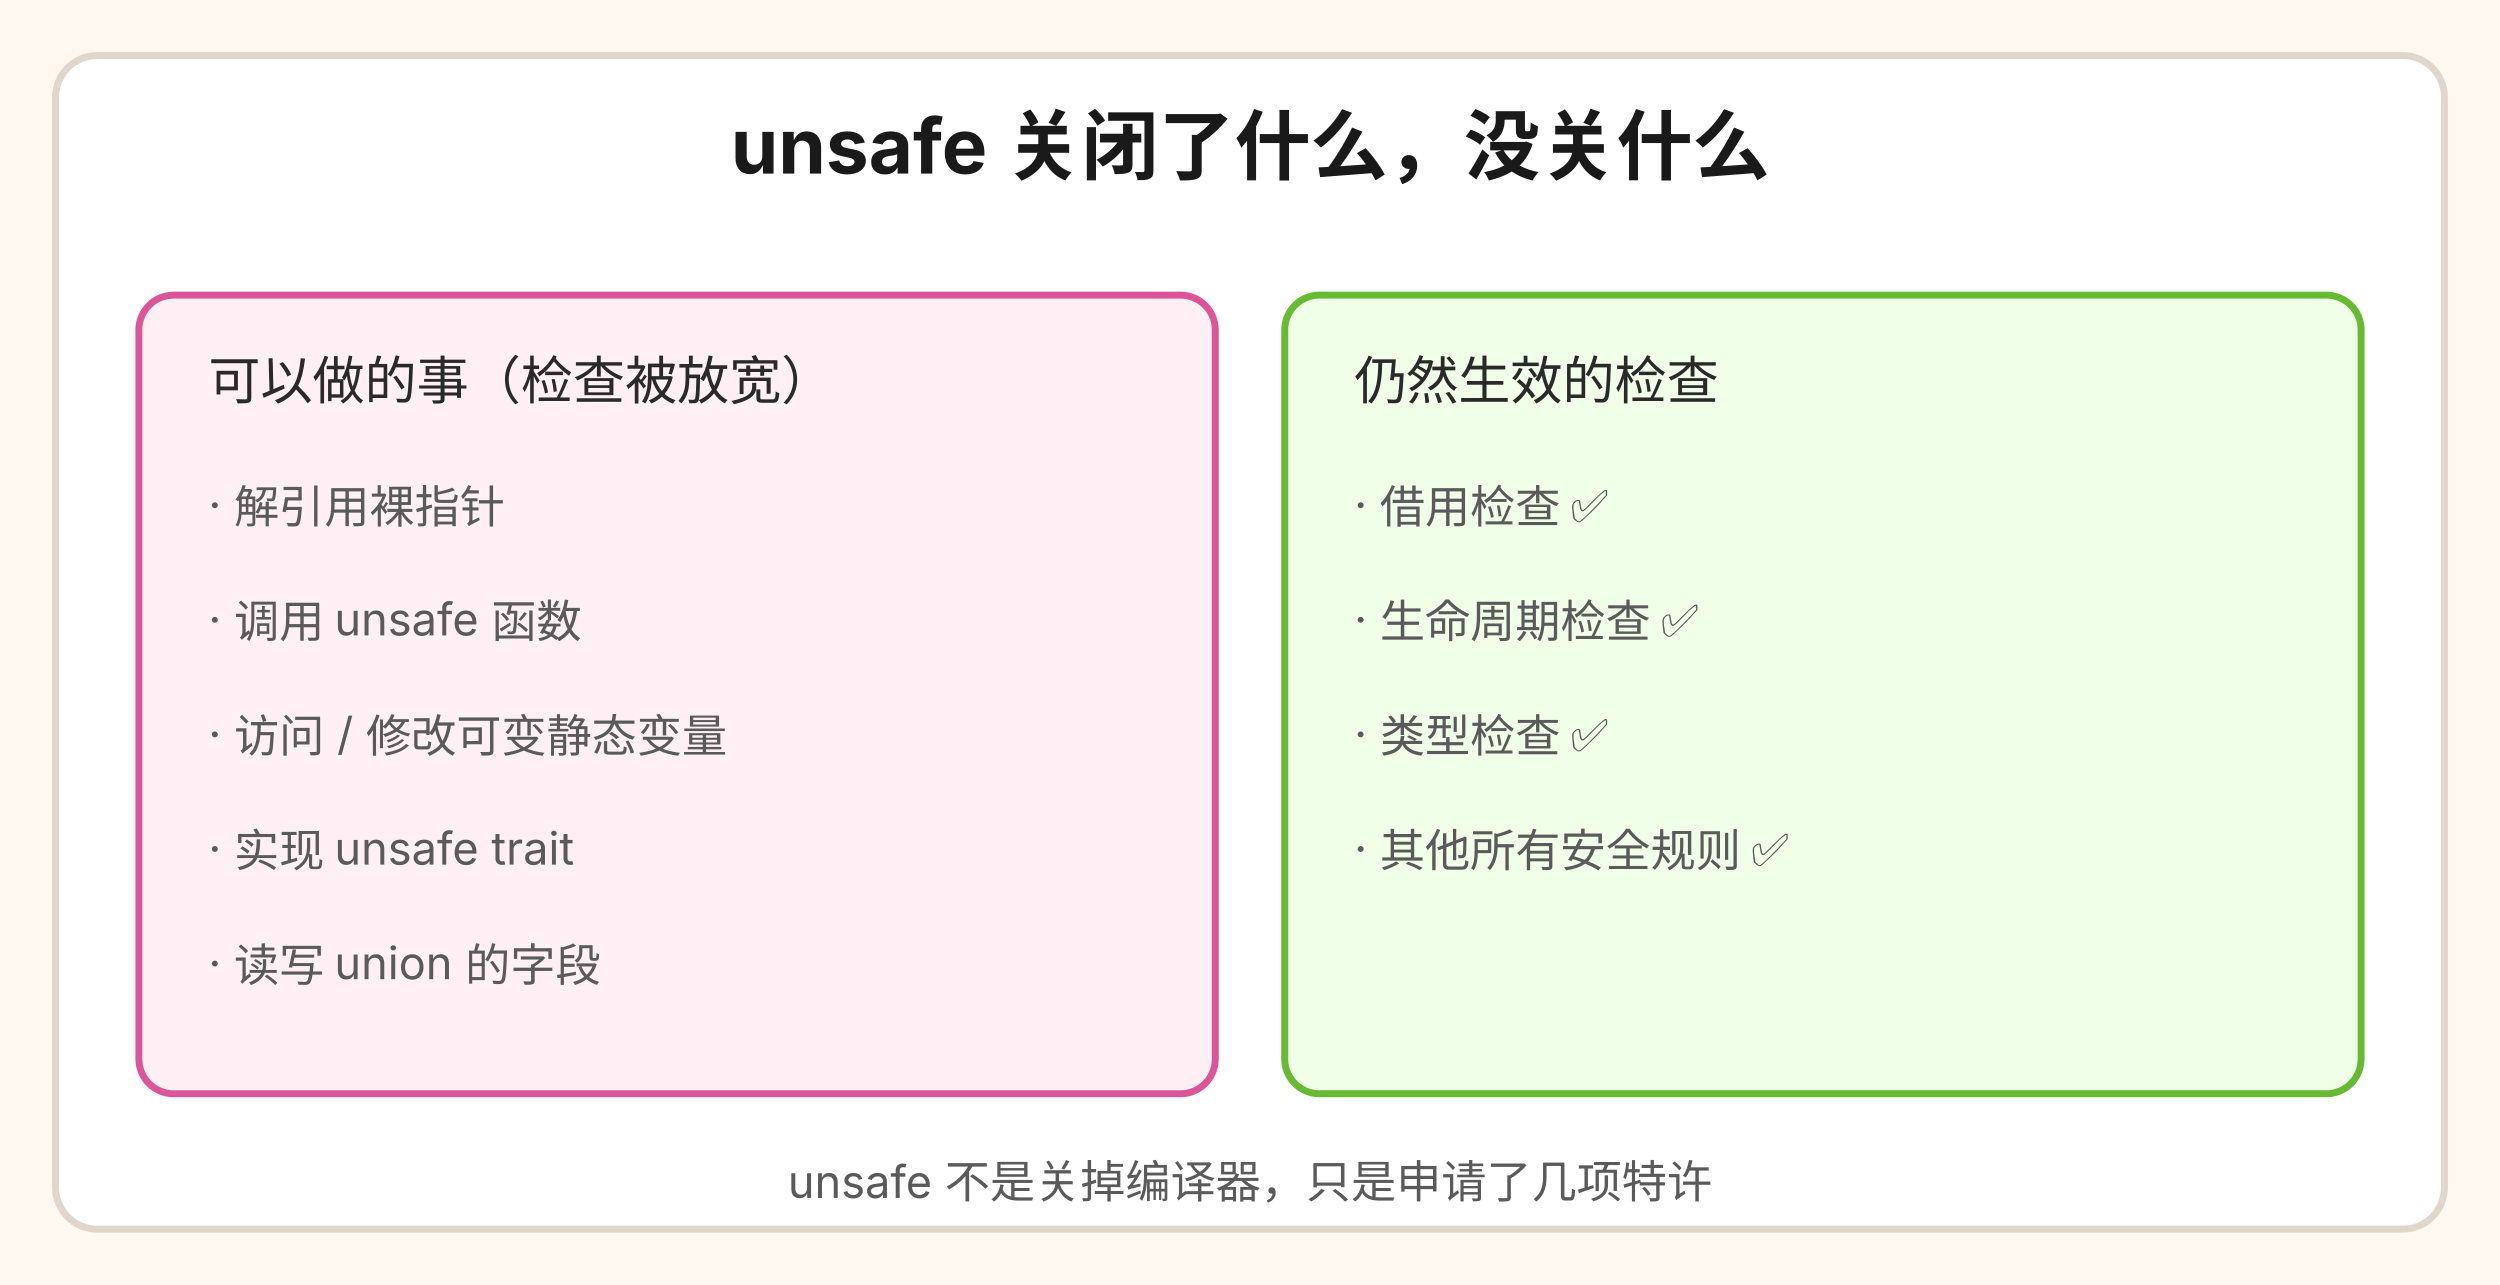
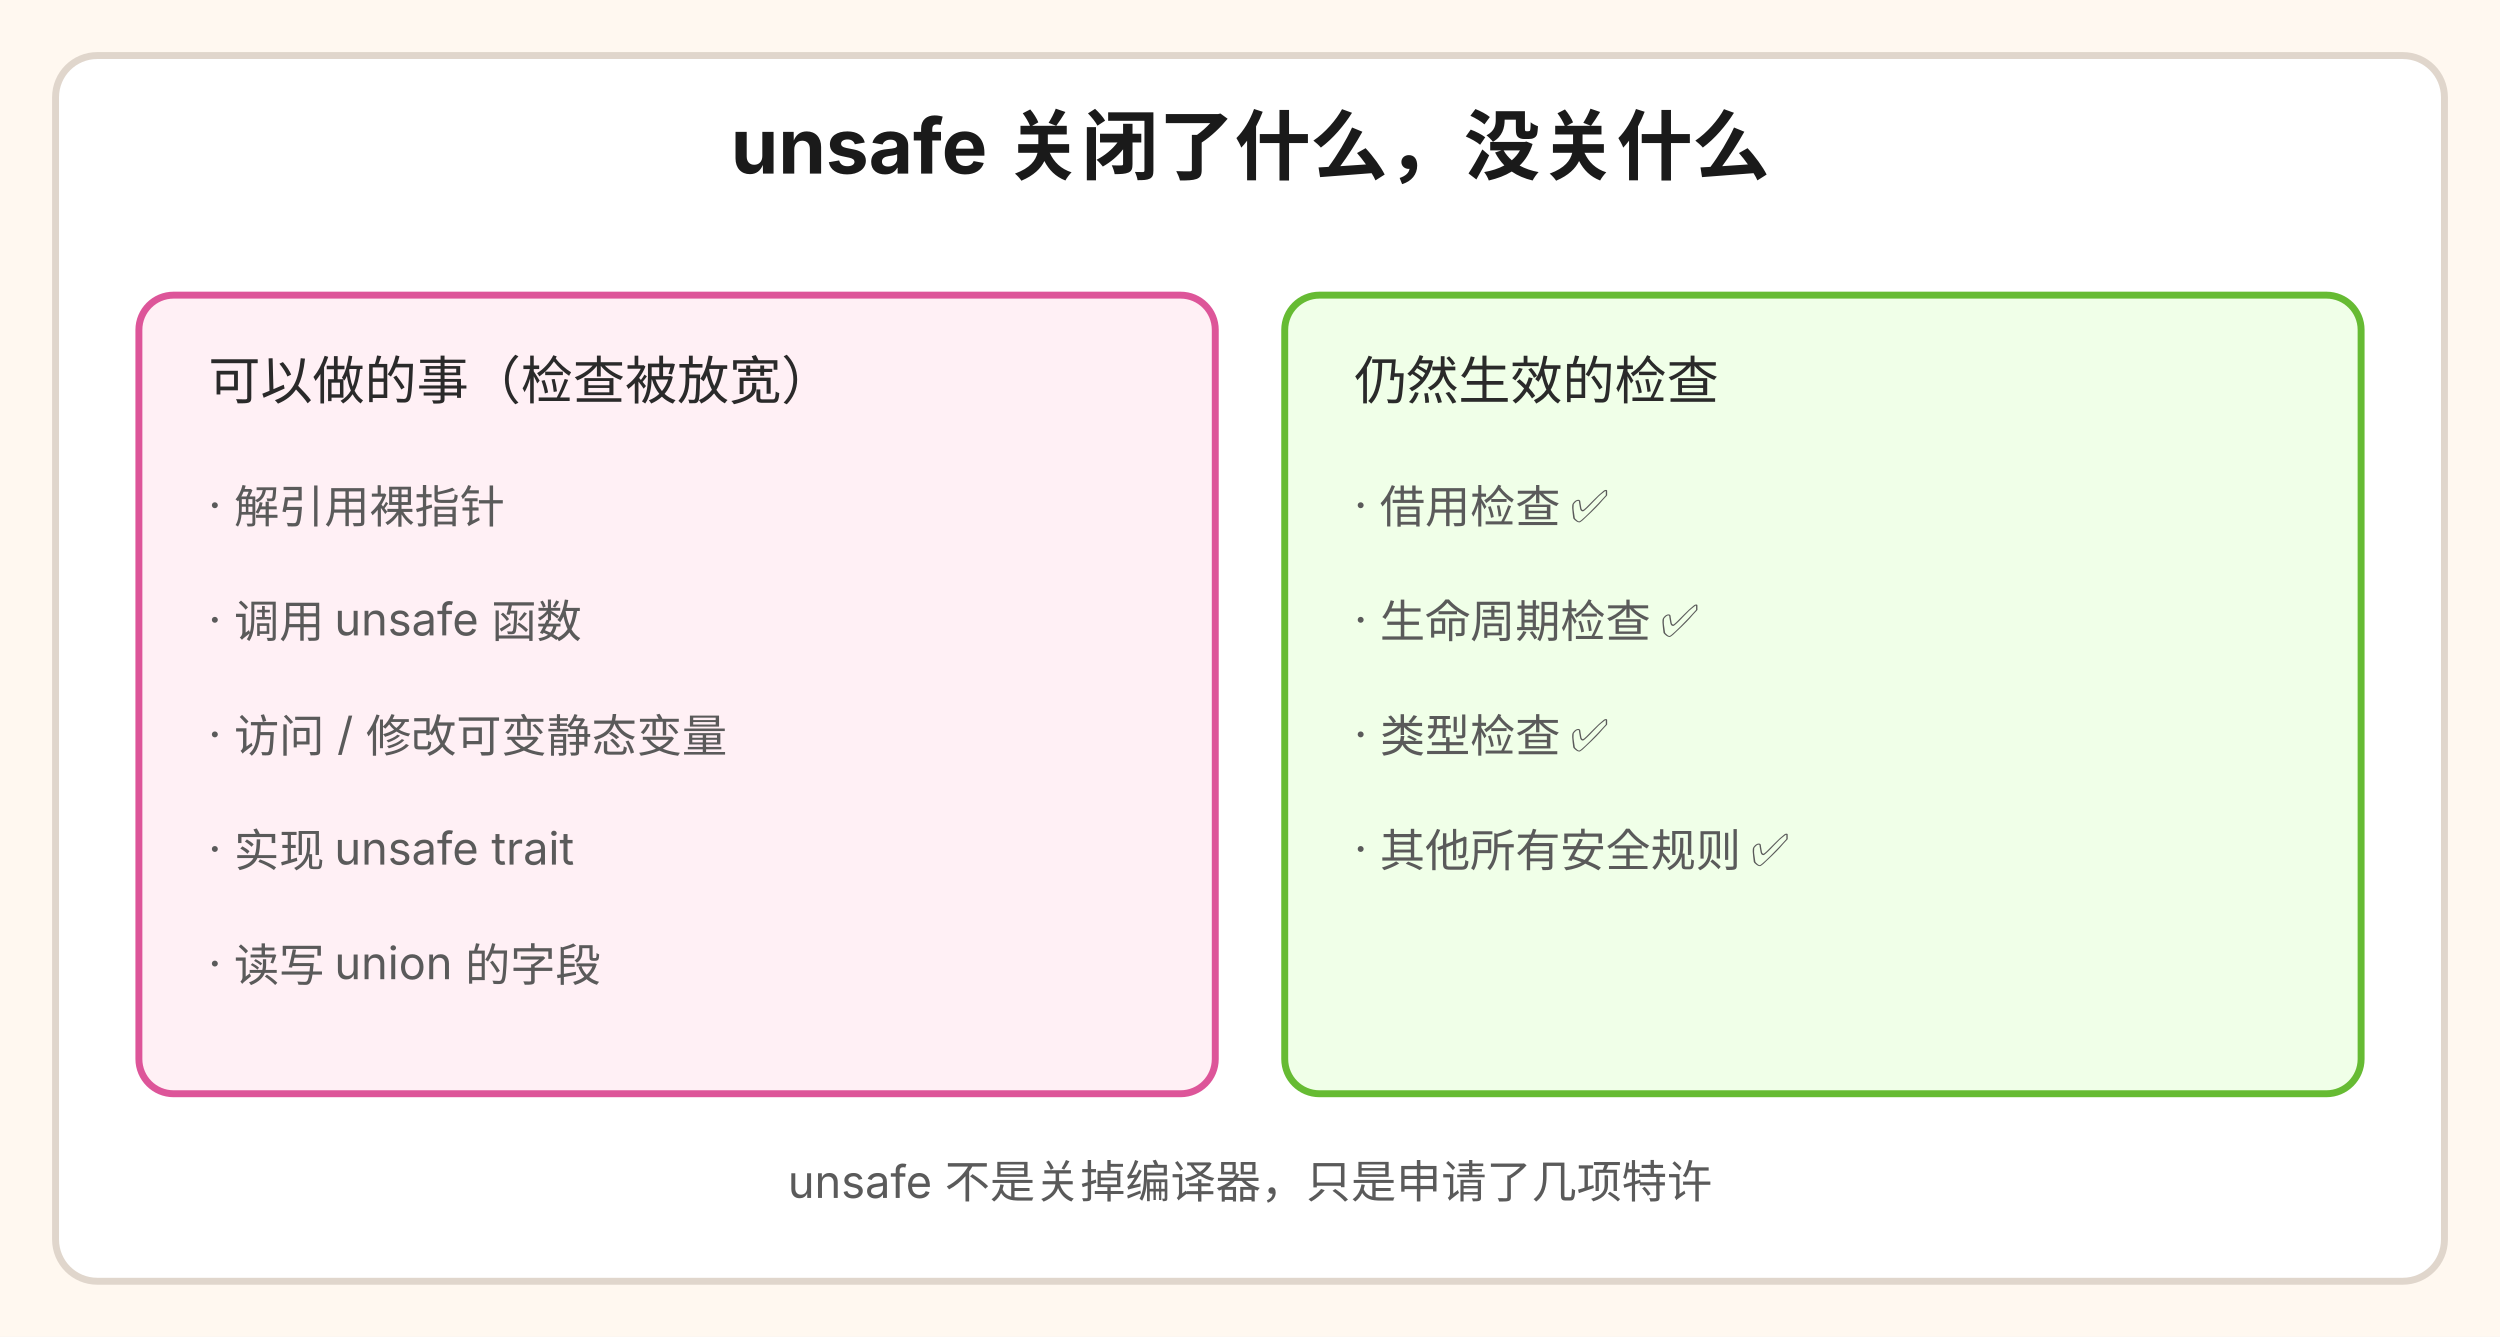
- <svg xmlns="http://www.w3.org/2000/svg" width="720" height="370" viewBox="0 0 720 370">
+ <svg xmlns="http://www.w3.org/2000/svg" width="720" height="385" viewBox="0 0 720 385">
  <defs>
    <style>
      .bg { fill: #fff8f0; }
      .card { fill: #ffffff; stroke: #e0d6cc; stroke-width: 2; }
      .title { font: bold 22px system-ui, -apple-system, sans-serif; fill: #1a1a1a; }
      .text { font: 15px system-ui, -apple-system, sans-serif; fill: #2a2a2a; }
      .code { font: 14px "SF Mono", Menlo, monospace; fill: #3a2a1a; }
      .label { font: 13px system-ui, -apple-system, sans-serif; fill: #5a5a5a; }
      .arrow { stroke: #7a6a5a; stroke-width: 2; fill: none; marker-end: url(#arrowhead); }
      .highlight { fill: #ffeacc; stroke: #ffaa55; stroke-width: 2; }
      .box { fill: #e8f4ff; stroke: #3399ff; stroke-width: 2; }
      .box2 { fill: #f0ffe8; stroke: #66bb33; stroke-width: 2; }
      .box3 { fill: #fff0f5; stroke: #dd5599; stroke-width: 2; }
    </style>
    <marker id="arrowhead" markerWidth="10" markerHeight="7" refX="9" refY="3.5" orient="auto">
      <polygon points="0 0, 10 3.5, 0 7" fill="#7a6a5a" />
    </marker>
  </defs>
-   <rect width="720" height="370" class="bg" />
-   <rect x="16" y="16" width="688" height="338" rx="12" class="card" />
+   <rect width="720" height="385" class="bg" />
+   <rect x="16" y="16" width="688" height="353" rx="12" class="card" />
  <text x="360" y="50" text-anchor="middle" class="title">unsafe 关闭了什么，没关什么</text>
  <rect x="40" y="85" width="310" height="230" rx="10" class="box3" />
  <text x="60" y="115" class="text">可以做的事（检查被放宽）</text>
  <text x="60" y="150" class="label">· 解引用裸指针</text>
  <text x="60" y="183" class="label">· 调用 unsafe 函数</text>
  <text x="60" y="216" class="label">· 访问 / 修改可变静态变量</text>
  <text x="60" y="249" class="label">· 实现 unsafe trait</text>
  <text x="60" y="282" class="label">· 读写 union 的字段</text>
  <rect x="370" y="85" width="310" height="230" rx="10" class="box2" />
  <text x="390" y="115" class="text">仍然生效的检查</text>
  <text x="390" y="150" class="label">· 借用检查 ✅</text>
  <text x="390" y="183" class="label">· 生命周期检查 ✅</text>
  <text x="390" y="216" class="label">· 类型检查 ✅</text>
  <text x="390" y="249" class="label">· 其他所有安全规则 ✅</text>
  <text x="360" y="345" text-anchor="middle" class="label">unsafe 不是关掉编译器，只是申请了几项特许</text>
</svg>
